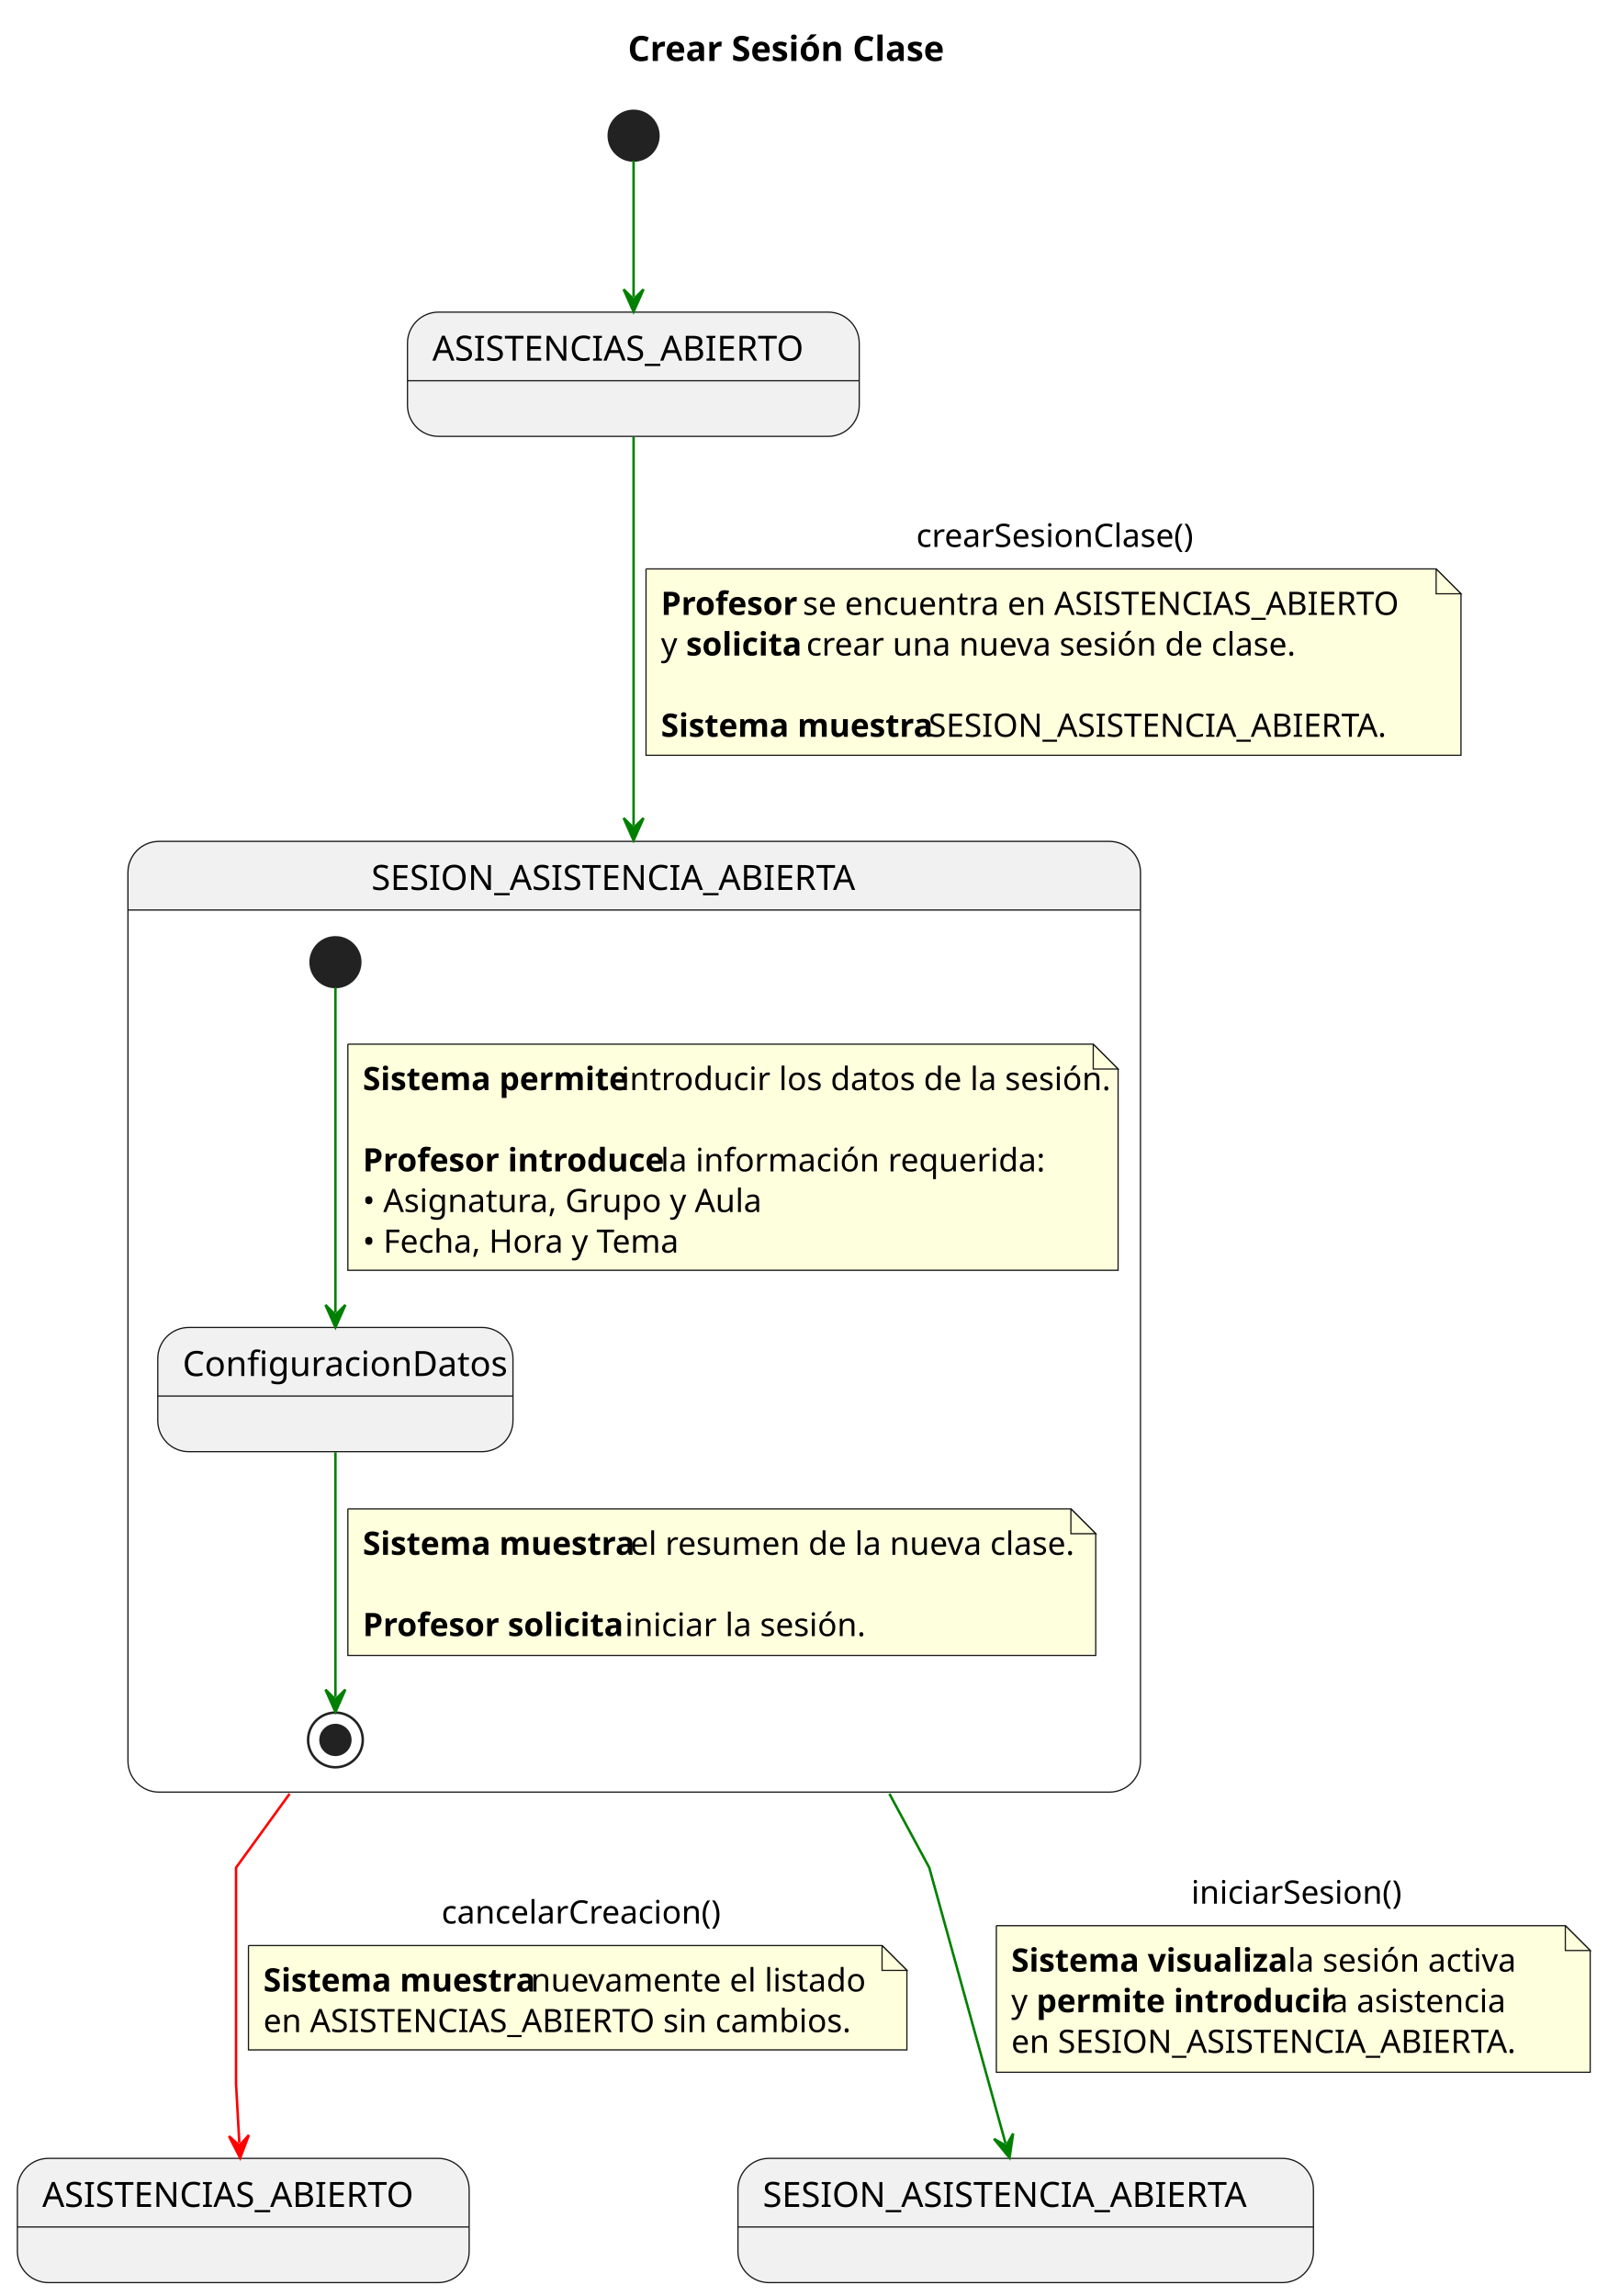
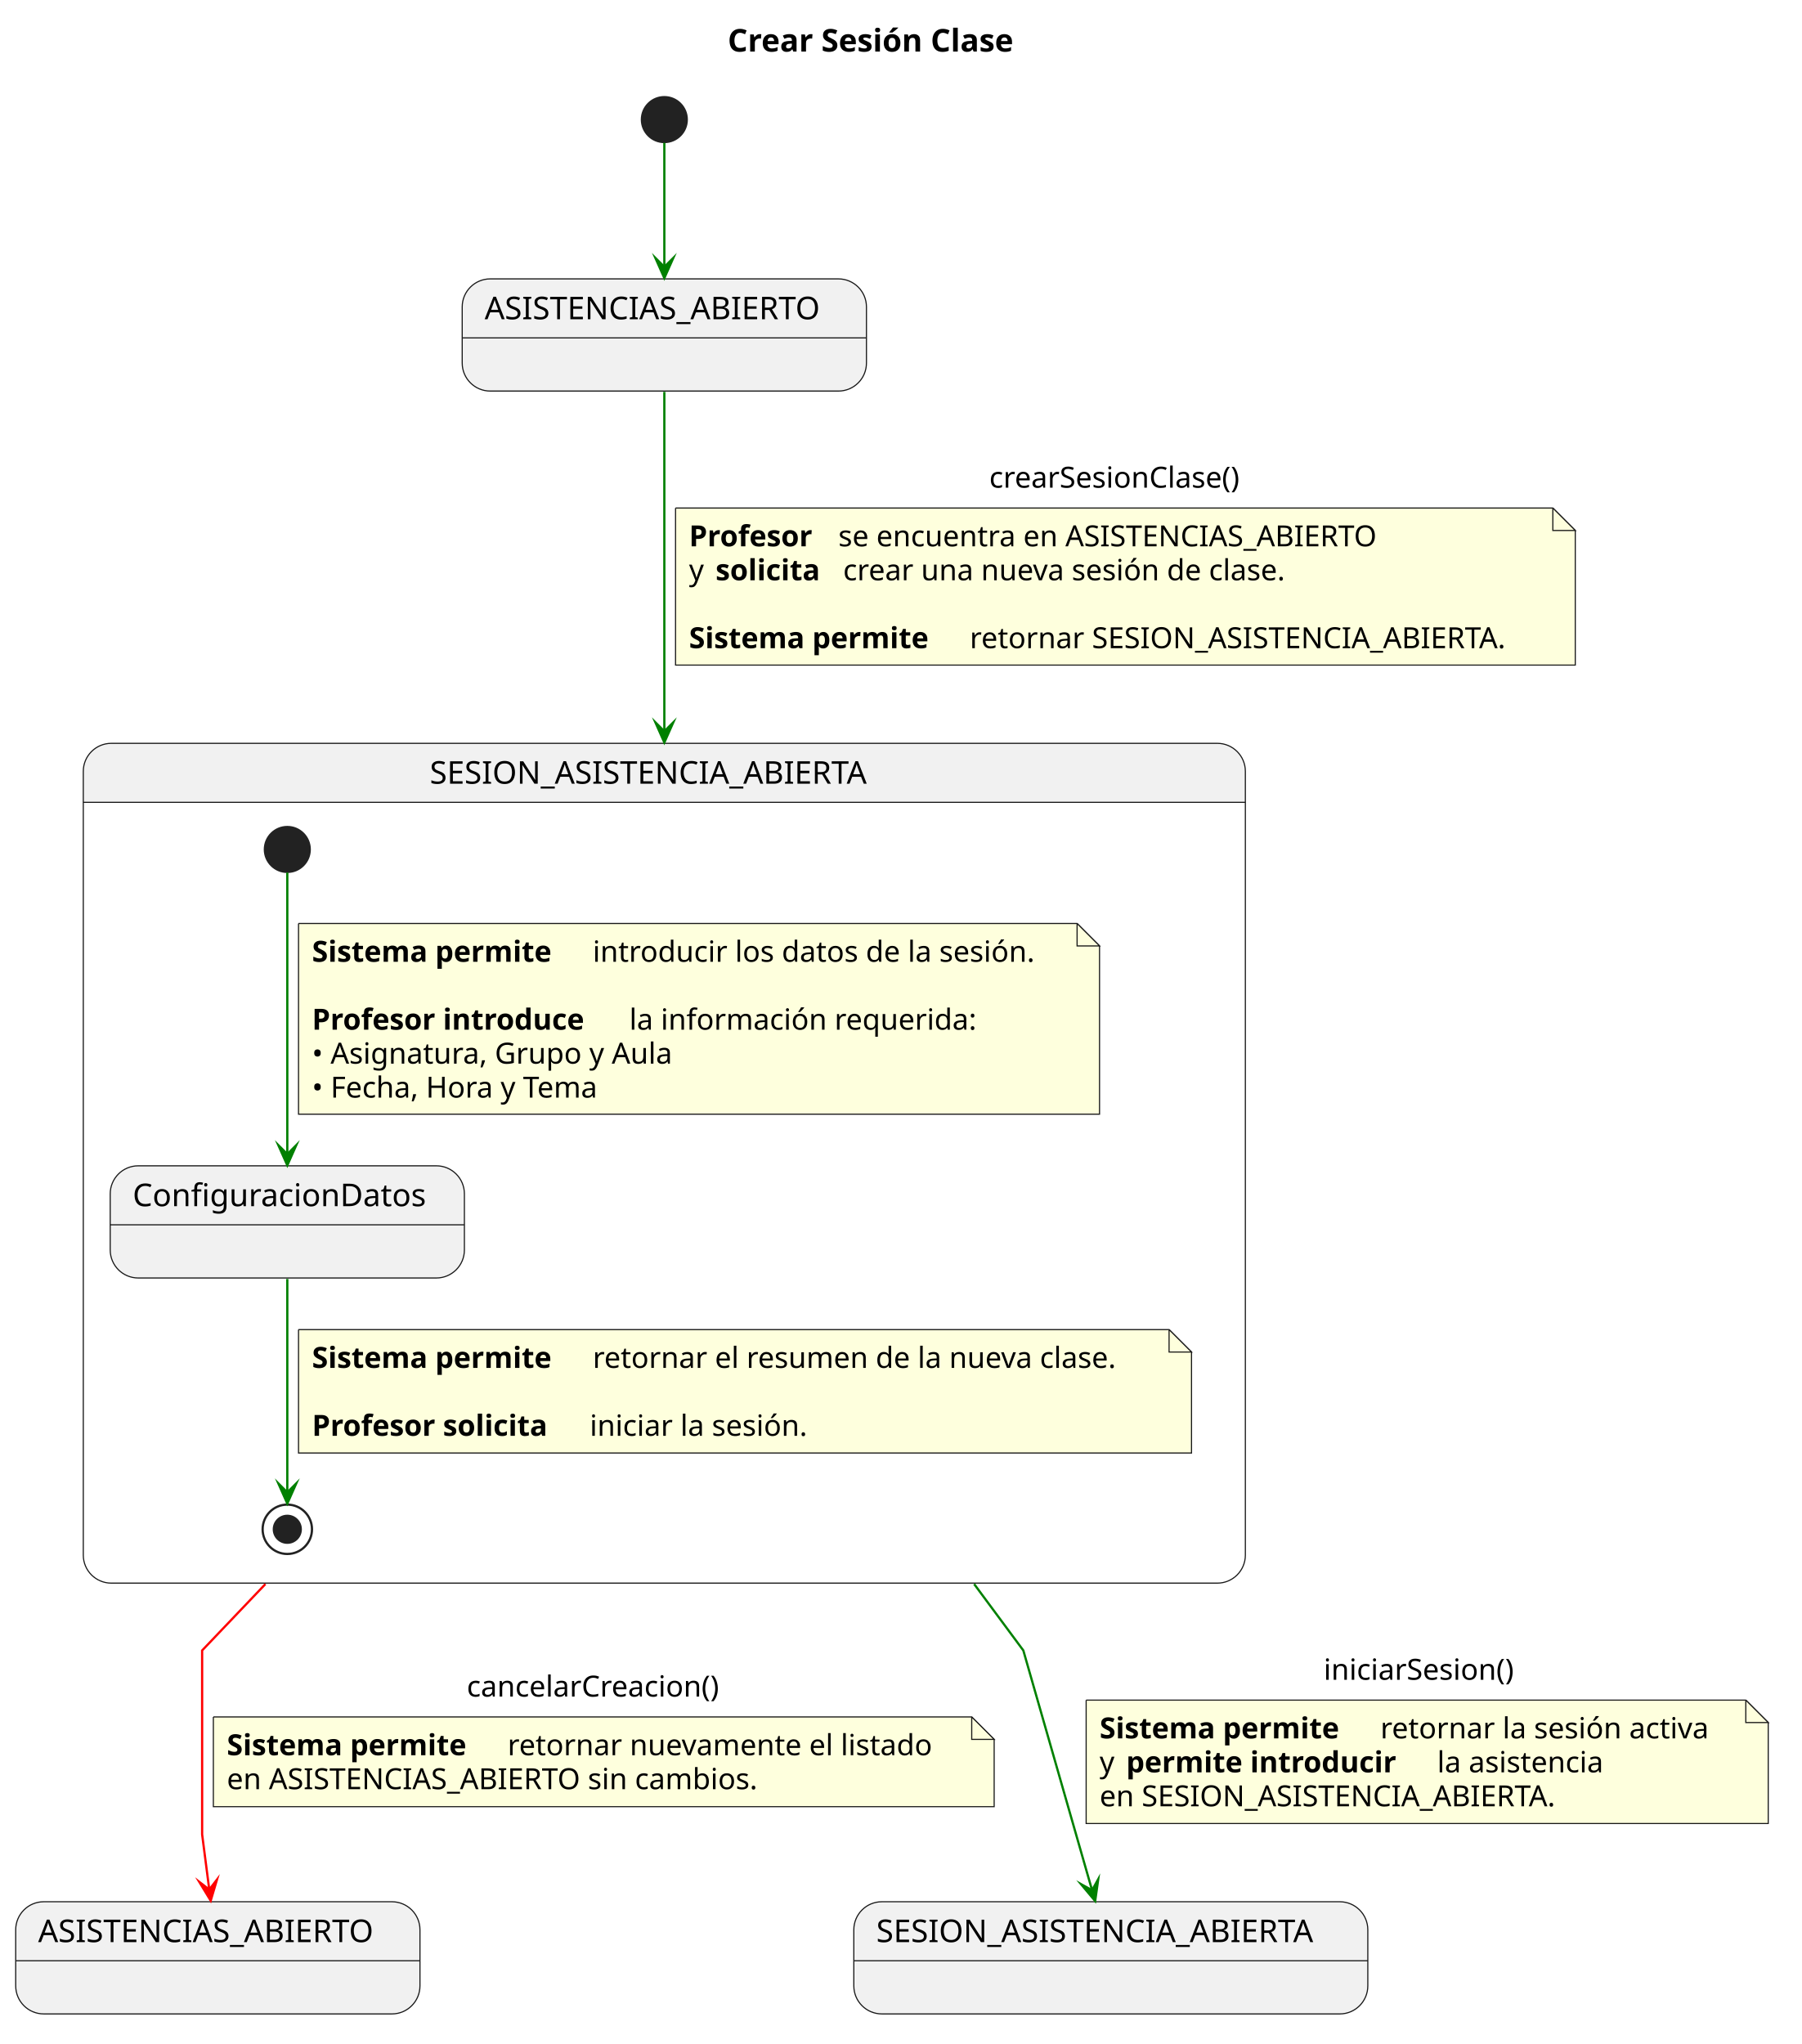
- <svg xmlns="http://www.w3.org/2000/svg" contentStyleType="text/css" data-diagram-type="STATE" height="924px" preserveAspectRatio="none" style="width:647px;height:924px;background:#FFFFFF;" version="1.1" viewBox="0 0 647 924" width="647px" zoomAndPan="magnify">
+ <svg xmlns="http://www.w3.org/2000/svg" version="1.1" data-diagram-type="STATE" style="width:803px;height:911px;background:#FFFFFF;" width="803px" height="911px" viewBox="0 0 803 911" zoomAndPan="magnify" preserveAspectRatio="none" contentStyleType="text/css">
  <defs />
  <g>
-     <text fill="#000000" font-family="sans-serif" font-size="14" font-weight="bold" lengthAdjust="spacing" textLength="127.62" x="252.69" y="24.533">Crear Sesión Clase</text>
-     <g id="ASISTENCIAS_ABIERTO_INICIAL">
-       <rect fill="#F1F1F1" height="50" rx="12.5" ry="12.5" style="stroke:#181818;stroke-width:0.5;" width="181.82" x="164" y="125.609" />
-       <line style="stroke:#181818;stroke-width:0.5;" x1="164" x2="345.82" y1="153.219" y2="153.219" />
-       <text fill="#000000" font-family="sans-serif" font-size="14" lengthAdjust="spacing" textLength="161.82" x="174" y="145.143">ASISTENCIAS_ABIERTO</text>
+     <g class="title" data-source-line="1">
+       <text x="324.337" y="22.995" fill="#000000" font-size="14" lengthAdjust="spacing" textLength="147.417" font-weight="700" font-family="sans-serif">Crear Sesión Clase</text>
    </g>
-     <g id="ASISTENCIAS_ABIERTO_FINAL">
-       <rect fill="#F1F1F1" height="50" rx="12.5" ry="12.5" style="stroke:#181818;stroke-width:0.5;" width="181.82" x="7" y="868.609" />
-       <line style="stroke:#181818;stroke-width:0.5;" x1="7" x2="188.82" y1="896.219" y2="896.219" />
-       <text fill="#000000" font-family="sans-serif" font-size="14" lengthAdjust="spacing" textLength="161.82" x="17" y="888.143">ASISTENCIAS_ABIERTO</text>
+     <g class="entity" data-qualified-name="ASISTENCIAS_ABIERTO_INICIAL" id="ent0001" data-source-line="4">
+       <rect x="206" y="124.297" width="180.173" height="50" fill="#F1F1F1" style="stroke:#181818;stroke-width:0.5;" rx="12.5" ry="12.5" />
+       <line x1="206" y1="150.594" x2="386.173" y2="150.594" style="stroke:#181818;stroke-width:0.5;" />
+       <text x="216" y="142.292" fill="#000000" font-size="14" lengthAdjust="spacing" textLength="160.173" font-family="sans-serif">ASISTENCIAS_ABIERTO</text>
    </g>
-     <path d="M64,338.609 L446.5,338.609 A12.5,12.5 0 0 1 459,351.109 L459,366.219 L51.5,366.219 L51.5,351.109 A12.5,12.5 0 0 1 64,338.609" fill="#F1F1F1" style="stroke:#F1F1F1;stroke-width:1;" />
-     <rect fill="none" height="382.609" rx="12.5" ry="12.5" style="stroke:#181818;stroke-width:0.5;" width="407.5" x="51.5" y="338.609" />
-     <line style="stroke:#181818;stroke-width:0.5;" x1="51.5" x2="459" y1="366.219" y2="366.219" />
-     <text fill="#000000" font-family="sans-serif" font-size="14" lengthAdjust="spacing" textLength="211.62" x="149.44" y="358.143">SESION_ASISTENCIA_ABIERTA</text>
-     <g id="SESION_NUEVA_COMP.ConfiguracionDatos">
-       <rect fill="#F1F1F1" height="50" rx="12.5" ry="12.5" style="stroke:#181818;stroke-width:0.5;" width="142.958" x="63.5" y="534.219" />
-       <line style="stroke:#181818;stroke-width:0.5;" x1="63.5" x2="206.458" y1="561.828" y2="561.828" />
-       <text fill="#000000" font-family="sans-serif" font-size="14" lengthAdjust="spacing" textLength="122.958" x="73.5" y="553.752">ConfiguracionDatos</text>
+     <g class="entity" data-qualified-name="ASISTENCIAS_ABIERTO_FINAL" id="ent0002" data-source-line="5">
+       <rect x="7" y="847.597" width="180.173" height="50" fill="#F1F1F1" style="stroke:#181818;stroke-width:0.5;" rx="12.5" ry="12.5" />
+       <line x1="7" y1="873.894" x2="187.173" y2="873.894" style="stroke:#181818;stroke-width:0.5;" />
+       <text x="17" y="865.592" fill="#000000" font-size="14" lengthAdjust="spacing" textLength="160.173" font-family="sans-serif">ASISTENCIAS_ABIERTO</text>
    </g>
-     <ellipse cx="135" cy="387.219" fill="#222222" rx="10" ry="10" style="stroke:#222222;stroke-width:1;" />
-     <ellipse cx="135" cy="700.219" fill="none" rx="11" ry="11" style="stroke:#222222;stroke-width:1;" />
-     <ellipse cx="135" cy="700.219" fill="#222222" rx="6" ry="6" style="stroke:#222222;stroke-width:1;" />
-     <g class="link" data-entity-1="*start*SESION_NUEVA_COMP" data-entity-2="ConfiguracionDatos" data-source-line="23" data-uid="lnk6" id="link_*start*SESION_NUEVA_COMP_ConfiguracionDatos">
-       <path d="M135,397.359 C135,422.949 135,489.909 135,528.159" fill="none" id="*start*SESION_NUEVA_COMP-to-ConfiguracionDatos" style="stroke:#008000;stroke-width:1;" />
-       <polygon fill="#008000" points="135,534.159,139,525.159,135,529.159,131,525.159,135,534.159" style="stroke:#008000;stroke-width:1;" />
-       <path d="M140,420.219 L140,511.219 L450,511.219 L450,430.219 L440,420.219 L140,420.219" fill="#FEFFDD" style="stroke:#181818;stroke-width:0.5;" />
-       <path d="M440,420.219 L440,430.219 L450,430.219 L440,420.219" fill="#FEFFDD" style="stroke:#181818;stroke-width:0.5;" />
-       <text fill="#000000" font-family="sans-serif" font-size="13" font-weight="bold" lengthAdjust="spacing" textLength="100.433" x="146" y="438.714">Sistema permite</text>
-       <text fill="#000000" font-family="sans-serif" font-size="13" lengthAdjust="spacing" textLength="185.713" x="250.044" y="438.714">introducir los datos de la sesión.</text>
-       <text fill="#000000" font-family="sans-serif" font-size="13" lengthAdjust="spacing" textLength="3.612" x="146" y="455.065"> </text>
-       <text fill="#000000" font-family="sans-serif" font-size="13" font-weight="bold" lengthAdjust="spacing" textLength="116.295" x="146" y="471.417">Profesor introduce</text>
-       <text fill="#000000" font-family="sans-serif" font-size="13" lengthAdjust="spacing" textLength="143.076" x="265.907" y="471.417">la información requerida:</text>
-       <text fill="#000000" font-family="sans-serif" font-size="13" lengthAdjust="spacing" textLength="154.14" x="146" y="487.769">• Asignatura, Grupo y Aula</text>
-       <text fill="#000000" font-family="sans-serif" font-size="13" lengthAdjust="spacing" textLength="127.378" x="146" y="504.12">• Fecha, Hora y Tema</text>
+     <g class="entity" data-qualified-name="SESION_NUEVA_COMP" id="ent0003" data-source-line="6">
+       <path d="M49.62,331.297 L542.55,331.297 A12.5,12.5 0 0 1 555.05,343.797 L555.05,357.594 L37.12,357.594 L37.12,343.797 A12.5,12.5 0 0 1 49.62,331.297" fill="#F1F1F1" />
+       <rect x="37.12" y="331.297" width="517.93" height="374.297" fill="none" style="stroke:#181818;stroke-width:0.5;" rx="12.5" ry="12.5" />
+       <line x1="37.12" y1="357.594" x2="555.05" y2="357.594" style="stroke:#181818;stroke-width:0.5;" />
+       <text x="191.543" y="349.292" fill="#000000" font-size="14" lengthAdjust="spacing" textLength="209.084" font-family="sans-serif">SESION_ASISTENCIA_ABIERTA</text>
+       <g class="entity" data-qualified-name="SESION_NUEVA_COMP.ConfiguracionDatos" id="ent0005" data-source-line="21">
+         <rect x="49.12" y="519.594" width="157.86" height="50" fill="#F1F1F1" style="stroke:#181818;stroke-width:0.5;" rx="12.5" ry="12.5" />
+         <line x1="49.12" y1="545.891" x2="206.98" y2="545.891" style="stroke:#181818;stroke-width:0.5;" />
+         <text x="59.12" y="537.589" fill="#000000" font-size="14" lengthAdjust="spacing" textLength="137.86" font-family="sans-serif">ConfiguracionDatos</text>
+       </g>
+       <g class="start_entity" data-qualified-name="SESION_NUEVA_COMP..start.SESION_NUEVA_COMP" id="ent0009" data-source-line="23">
+         <ellipse cx="128.05" cy="378.594" rx="10" ry="10" fill="#222222" style="stroke:#222222;stroke-width:1;" />
+       </g>
+       <g class="end_entity" data-qualified-name="SESION_NUEVA_COMP..end.SESION_NUEVA_COMP" id="ent0011" data-source-line="32">
+         <ellipse cx="128.05" cy="681.594" rx="11" ry="11" fill="none" style="stroke:#222222;stroke-width:1;" />
+         <ellipse cx="128.05" cy="681.594" rx="6" ry="6" fill="#222222" style="stroke:#222222;stroke-width:1;" />
+       </g>
+       <g class="link" data-entity-1="ent0009" data-entity-2="ent0005" id="lnk10" data-source-line="23" data-link-type="dependency">
+         <path d="M128.05,388.884 C128.05,413.754 128.05,477.454 128.05,514.384" style="stroke:#008000;stroke-width:1;" fill="none" id="*start*SESION_NUEVA_COMP-to-ConfiguracionDatos" />
+         <polygon points="128.05,519.384,132.05,510.384,128.05,514.384,124.05,510.384,128.05,519.384" fill="#008000" style="stroke:#008000;stroke-width:1;stroke-linejoin:miter;stroke-miterlimit:10;" />
+         <path d="M133.05,411.594 L133.05,496.594 L490.05,496.594 L490.05,421.594 L480.05,411.594 L133.05,411.594" style="stroke:#181818;stroke-width:0.5;" fill="#FEFFDD" />
+         <path d="M480.05,411.594 L480.05,421.594 L490.05,421.594 L480.05,411.594" style="stroke:#181818;stroke-width:0.5;" fill="#FEFFDD" />
+         <text x="139.05" y="428.661" fill="#000000" font-size="13" lengthAdjust="spacing" textLength="120.999" font-weight="700" font-family="sans-serif">Sistema permite</text>
+         <text x="264.181" y="428.661" fill="#000000" font-size="13" lengthAdjust="spacing" textLength="211.193" font-family="sans-serif">introducir los datos de la sesión.</text>
+         <text x="139.05" y="443.793" fill="#000000" font-size="13" lengthAdjust="spacing" textLength="4.132" font-family="sans-serif"> </text>
+         <text x="139.05" y="458.926" fill="#000000" font-size="13" lengthAdjust="spacing" textLength="137.3" font-weight="700" font-family="sans-serif">Profesor introduce</text>
+         <text x="280.482" y="458.926" fill="#000000" font-size="13" lengthAdjust="spacing" textLength="164.538" font-family="sans-serif">la información requerida:</text>
+         <text x="139.05" y="474.059" fill="#000000" font-size="13" lengthAdjust="spacing" textLength="174.98" font-family="sans-serif">• Asignatura, Grupo y Aula</text>
+         <text x="139.05" y="489.192" fill="#000000" font-size="13" lengthAdjust="spacing" textLength="142.46" font-family="sans-serif">• Fecha, Hora y Tema</text>
+       </g>
+       <g class="link" data-entity-1="ent0005" data-entity-2="ent0011" id="lnk12" data-source-line="32" data-link-type="dependency">
+         <path d="M128.05,570.044 C128.05,599.824 128.05,643.804 128.05,665.134" style="stroke:#008000;stroke-width:1;" fill="none" id="ConfiguracionDatos-to-*end*SESION_NUEVA_COMP" />
+         <polygon points="128.05,670.134,132.05,661.134,128.05,665.134,124.05,661.134,128.05,670.134" fill="#008000" style="stroke:#008000;stroke-width:1;stroke-linejoin:miter;stroke-miterlimit:10;" />
+         <path d="M133.05,592.594 L133.05,647.594 L531.05,647.594 L531.05,602.594 L521.05,592.594 L133.05,592.594" style="stroke:#181818;stroke-width:0.5;" fill="#FEFFDD" />
+         <path d="M521.05,592.594 L521.05,602.594 L531.05,602.594 L521.05,592.594" style="stroke:#181818;stroke-width:0.5;" fill="#FEFFDD" />
+         <text x="139.05" y="609.661" fill="#000000" font-size="13" lengthAdjust="spacing" textLength="120.999" font-weight="700" font-family="sans-serif">Sistema permite</text>
+         <text x="264.181" y="609.661" fill="#000000" font-size="13" lengthAdjust="spacing" textLength="252.542" font-family="sans-serif">retornar el resumen de la nueva clase.</text>
+         <text x="139.05" y="624.793" fill="#000000" font-size="13" lengthAdjust="spacing" textLength="4.132" font-family="sans-serif"> </text>
+         <text x="139.05" y="639.926" fill="#000000" font-size="13" lengthAdjust="spacing" textLength="119.679" font-weight="700" font-family="sans-serif">Profesor solicita</text>
+         <text x="262.861" y="639.926" fill="#000000" font-size="13" lengthAdjust="spacing" textLength="104.857" font-family="sans-serif">iniciar la sesión.</text>
+       </g>
    </g>
-     <g class="link" data-entity-1="ConfiguracionDatos" data-entity-2="*end*SESION_NUEVA_COMP" data-source-line="32" data-uid="lnk8" id="link_ConfiguracionDatos_*end*SESION_NUEVA_COMP">
-       <path d="M135,584.429 C135,615.229 135,661.059 135,682.959" fill="none" id="ConfiguracionDatos-to-*end*SESION_NUEVA_COMP" style="stroke:#008000;stroke-width:1;" />
-       <polygon fill="#008000" points="135,688.959,139,679.959,135,683.959,131,679.959,135,688.959" style="stroke:#008000;stroke-width:1;" />
-       <path d="M140,607.219 L140,666.219 L441,666.219 L441,617.219 L431,607.219 L140,607.219" fill="#FEFFDD" style="stroke:#181818;stroke-width:0.5;" />
-       <path d="M431,607.219 L431,617.219 L441,617.219 L431,607.219" fill="#FEFFDD" style="stroke:#181818;stroke-width:0.5;" />
-       <text fill="#000000" font-family="sans-serif" font-size="13" font-weight="bold" lengthAdjust="spacing" textLength="104.051" x="146" y="625.714">Sistema muestra</text>
-       <text fill="#000000" font-family="sans-serif" font-size="13" lengthAdjust="spacing" textLength="172.713" x="253.663" y="625.714">el resumen de la nueva clase.</text>
-       <text fill="#000000" font-family="sans-serif" font-size="13" lengthAdjust="spacing" textLength="3.612" x="146" y="642.065"> </text>
-       <text fill="#000000" font-family="sans-serif" font-size="13" font-weight="bold" lengthAdjust="spacing" textLength="101.867" x="146" y="658.417">Profesor solicita</text>
-       <text fill="#000000" font-family="sans-serif" font-size="13" lengthAdjust="spacing" textLength="92.485" x="251.479" y="658.417">iniciar la sesión.</text>
+     <g class="entity" data-qualified-name="SESION_ACTIVA_FINAL" id="ent0004" data-source-line="7">
+       <rect x="380.54" y="847.597" width="229.084" height="50" fill="#F1F1F1" style="stroke:#181818;stroke-width:0.5;" rx="12.5" ry="12.5" />
+       <line x1="380.54" y1="873.894" x2="609.624" y2="873.894" style="stroke:#181818;stroke-width:0.5;" />
+       <text x="390.54" y="865.592" fill="#000000" font-size="14" lengthAdjust="spacing" textLength="209.084" font-family="sans-serif">SESION_ASISTENCIA_ABIERTA</text>
    </g>
-     <g id="SESION_ACTIVA_FINAL">
-       <rect fill="#F1F1F1" height="50" rx="12.5" ry="12.5" style="stroke:#181818;stroke-width:0.5;" width="231.62" x="297" y="868.609" />
-       <line style="stroke:#181818;stroke-width:0.5;" x1="297" x2="528.62" y1="896.219" y2="896.219" />
-       <text fill="#000000" font-family="sans-serif" font-size="14" lengthAdjust="spacing" textLength="211.62" x="307" y="888.143">SESION_ASISTENCIA_ABIERTA</text>
+     <g class="start_entity" data-qualified-name=".start." id="ent0006" data-source-line="9">
+       <ellipse cx="296.09" cy="53.297" rx="10" ry="10" fill="#222222" style="stroke:#222222;stroke-width:1;" />
    </g>
-     <ellipse cx="255" cy="54.609" fill="#222222" rx="10" ry="10" style="stroke:#222222;stroke-width:1;" />
-     <g class="link" data-entity-1="*start*" data-entity-2="ASISTENCIAS_ABIERTO_INICIAL" data-source-line="9" data-uid="lnk3" id="link_*start*_ASISTENCIAS_ABIERTO_INICIAL">
-       <path d="M255,64.619 C255,78.499 255,99.579 255,119.449" fill="none" id="*start*-to-ASISTENCIAS_ABIERTO_INICIAL" style="stroke:#008000;stroke-width:1;" />
-       <polygon fill="#008000" points="255,125.449,259,116.449,255,120.449,251,116.449,255,125.449" style="stroke:#008000;stroke-width:1;" />
+     <g class="link" data-entity-1="ent0006" data-entity-2="ent0001" id="lnk7" data-source-line="9" data-link-type="dependency">
+       <path d="M296.09,63.657 C296.09,77.587 296.09,99.257 296.09,118.947" style="stroke:#008000;stroke-width:1;" fill="none" id="*start*-to-ASISTENCIAS_ABIERTO_INICIAL" />
+       <polygon points="296.09,123.947,300.09,114.947,296.09,118.947,292.09,114.947,296.09,123.947" fill="#008000" style="stroke:#008000;stroke-width:1;stroke-linejoin:miter;stroke-miterlimit:10;" />
    </g>
-     <g class="link" data-entity-1="ASISTENCIAS_ABIERTO_INICIAL" data-entity-2="SESION_NUEVA_COMP" data-source-line="11" data-uid="lnk4" id="link_ASISTENCIAS_ABIERTO_INICIAL_SESION_NUEVA_COMP">
-       <path d="M255,175.799 C255,209.479 255,267.679 255,332.219" fill="none" id="ASISTENCIAS_ABIERTO_INICIAL-to-SESION_NUEVA_COMP" style="stroke:#008000;stroke-width:1;" />
-       <polygon fill="#008000" points="255,338.219,259,329.219,255,333.219,251,329.219,255,338.219" style="stroke:#008000;stroke-width:1;" />
-       <text fill="#000000" font-family="sans-serif" font-size="13" lengthAdjust="spacing" textLength="111.262" x="368.759" y="220.105">crearSesionClase()</text>
-       <path d="M260,228.961 L260,303.961 L588,303.961 L588,238.961 L578,228.961 L260,228.961" fill="#FEFFDD" style="stroke:#181818;stroke-width:0.5;" />
-       <path d="M578,228.961 L578,238.961 L588,238.961 L578,228.961" fill="#FEFFDD" style="stroke:#181818;stroke-width:0.5;" />
-       <text fill="#000000" font-family="sans-serif" font-size="13" font-weight="bold" lengthAdjust="spacing" textLength="53.46" x="266" y="247.456">Profesor</text>
-       <text fill="#000000" font-family="sans-serif" font-size="13" lengthAdjust="spacing" textLength="247.108" x="323.072" y="247.456">se encuentra en ASISTENCIAS_ABIERTO</text>
-       <text fill="#000000" font-family="sans-serif" font-size="13" lengthAdjust="spacing" textLength="6.5" x="266" y="263.808">y</text>
-       <text fill="#000000" font-family="sans-serif" font-size="13" font-weight="bold" lengthAdjust="spacing" textLength="44.795" x="276.112" y="263.808">solicita</text>
-       <text fill="#000000" font-family="sans-serif" font-size="13" lengthAdjust="spacing" textLength="190.785" x="324.519" y="263.808">crear una nueva sesión de clase.</text>
-       <text fill="#000000" font-family="sans-serif" font-size="13" lengthAdjust="spacing" textLength="3.612" x="266" y="280.159"> </text>
-       <text fill="#000000" font-family="sans-serif" font-size="13" font-weight="bold" lengthAdjust="spacing" textLength="104.051" x="266" y="296.511">Sistema muestra</text>
-       <text fill="#000000" font-family="sans-serif" font-size="13" lengthAdjust="spacing" textLength="200.116" x="373.663" y="296.511">SESION_ASISTENCIA_ABIERTA.</text>
+     <g class="link" data-entity-1="ent0001" data-entity-2="ent0003" id="lnk8" data-source-line="11" data-link-type="dependency">
+       <path d="M296.09,174.677 C296.09,207.507 296.09,263.997 296.09,325.937" style="stroke:#008000;stroke-width:1;" fill="none" id="ASISTENCIAS_ABIERTO_INICIAL-to-SESION_NUEVA_COMP" />
+       <polygon points="296.09,330.937,300.09,321.937,296.09,325.937,292.09,321.937,296.09,330.937" fill="#008000" style="stroke:#008000;stroke-width:1;stroke-linejoin:miter;stroke-miterlimit:10;" />
+       <text x="440.908" y="217.364" fill="#000000" font-size="13" lengthAdjust="spacing" textLength="122.199" font-family="sans-serif">crearSesionClase()</text>
+       <path d="M301.09,226.43 L301.09,296.43 L702.09,296.43 L702.09,236.43 L692.09,226.43 L301.09,226.43" style="stroke:#181818;stroke-width:0.5;" fill="#FEFFDD" />
+       <path d="M692.09,226.43 L692.09,236.43 L702.09,236.43 L692.09,226.43" style="stroke:#181818;stroke-width:0.5;" fill="#FEFFDD" />
+       <text x="307.09" y="243.497" fill="#000000" font-size="13" lengthAdjust="spacing" textLength="62.423" font-weight="700" font-family="sans-serif">Profesor</text>
+       <text x="373.645" y="243.497" fill="#000000" font-size="13" lengthAdjust="spacing" textLength="258.407" font-family="sans-serif">se encuentra en ASISTENCIAS_ABIERTO</text>
+       <text x="307.09" y="258.629" fill="#000000" font-size="13" lengthAdjust="spacing" textLength="7.693" font-family="sans-serif">y</text>
+       <text x="318.916" y="258.629" fill="#000000" font-size="13" lengthAdjust="spacing" textLength="52.73" font-weight="700" font-family="sans-serif">solicita</text>
+       <text x="375.778" y="258.629" fill="#000000" font-size="13" lengthAdjust="spacing" textLength="214.272" font-family="sans-serif">crear una nueva sesión de clase.</text>
+       <text x="307.09" y="273.762" fill="#000000" font-size="13" lengthAdjust="spacing" textLength="4.132" font-family="sans-serif"> </text>
+       <text x="307.09" y="288.895" fill="#000000" font-size="13" lengthAdjust="spacing" textLength="120.999" font-weight="700" font-family="sans-serif">Sistema permite</text>
+       <text x="432.221" y="288.895" fill="#000000" font-size="13" lengthAdjust="spacing" textLength="255.703" font-family="sans-serif">retornar SESION_ASISTENCIA_ABIERTA.</text>
    </g>
-     <g class="link" data-entity-1="SESION_NUEVA_COMP" data-entity-2="SESION_ACTIVA_FINAL" data-source-line="40" data-uid="lnk9" id="link_SESION_NUEVA_COMP_SESION_ACTIVA_FINAL">
-       <path d="M357.95,721.869 C367.68,739.899 374,751.609 374,751.609 C374,751.609 393.539,822.277 404.699,862.587" fill="none" id="SESION_NUEVA_COMP-to-SESION_ACTIVA_FINAL" style="stroke:#008000;stroke-width:1;" />
-       <polygon fill="#008000" points="406.3,868.369,407.754,858.628,404.966,863.551,400.044,860.763,406.3,868.369" style="stroke:#008000;stroke-width:1;" />
-       <text fill="#000000" font-family="sans-serif" font-size="13" lengthAdjust="spacing" textLength="82.361" x="479.414" y="766.105">iniciarSesion()</text>
-       <path d="M401,774.961 L401,833.961 L640,833.961 L640,784.961 L630,774.961 L401,774.961" fill="#FEFFDD" style="stroke:#181818;stroke-width:0.5;" />
-       <path d="M630,774.961 L630,784.961 L640,784.961 L630,774.961" fill="#FEFFDD" style="stroke:#181818;stroke-width:0.5;" />
-       <text fill="#000000" font-family="sans-serif" font-size="13" font-weight="bold" lengthAdjust="spacing" textLength="107.669" x="407" y="793.456">Sistema visualiza</text>
-       <text fill="#000000" font-family="sans-serif" font-size="13" lengthAdjust="spacing" textLength="88.88" x="518.281" y="793.456">la sesión activa</text>
-       <text fill="#000000" font-family="sans-serif" font-size="13" lengthAdjust="spacing" textLength="6.5" x="407" y="809.808">y</text>
-       <text fill="#000000" font-family="sans-serif" font-size="13" font-weight="bold" lengthAdjust="spacing" textLength="111.236" x="417.112" y="809.808">permite introducir</text>
-       <text fill="#000000" font-family="sans-serif" font-size="13" lengthAdjust="spacing" textLength="71.538" x="531.96" y="809.808">la asistencia</text>
-       <text fill="#000000" font-family="sans-serif" font-size="13" lengthAdjust="spacing" textLength="218.188" x="407" y="826.159">en SESION_ASISTENCIA_ABIERTA.</text>
+     <g class="link" data-entity-1="ent0003" data-entity-2="ent0004" id="lnk13" data-source-line="40" data-link-type="dependency">
+       <path d="M434.17,705.997 C447.44,723.917 456.09,735.597 456.09,735.597 C456.09,735.597 475.523,803.36 486.733,842.48" style="stroke:#008000;stroke-width:1;" fill="none" id="SESION_NUEVA_COMP-to-SESION_ACTIVA_FINAL" />
+       <polygon points="488.11,847.287,489.476,837.533,486.733,842.48,481.786,839.737,488.11,847.287" fill="#008000" style="stroke:#008000;stroke-width:1;stroke-linejoin:miter;stroke-miterlimit:10;" />
+       <text x="589.951" y="748.664" fill="#000000" font-size="13" lengthAdjust="spacing" textLength="92.504" font-family="sans-serif">iniciarSesion()</text>
+       <path d="M484.09,757.73 L484.09,812.73 L788.09,812.73 L788.09,767.73 L778.09,757.73 L484.09,757.73" style="stroke:#181818;stroke-width:0.5;" fill="#FEFFDD" />
+       <path d="M778.09,757.73 L778.09,767.73 L788.09,767.73 L778.09,757.73" style="stroke:#181818;stroke-width:0.5;" fill="#FEFFDD" />
+       <text x="490.09" y="774.797" fill="#000000" font-size="13" lengthAdjust="spacing" textLength="120.999" font-weight="700" font-family="sans-serif">Sistema permite</text>
+       <text x="615.221" y="774.797" fill="#000000" font-size="13" lengthAdjust="spacing" textLength="158.095" font-family="sans-serif">retornar la sesión activa</text>
+       <text x="490.09" y="789.929" fill="#000000" font-size="13" lengthAdjust="spacing" textLength="7.693" font-family="sans-serif">y</text>
+       <text x="501.916" y="789.929" fill="#000000" font-size="13" lengthAdjust="spacing" textLength="134.494" font-weight="700" font-family="sans-serif">permite introducir</text>
+       <text x="640.542" y="789.929" fill="#000000" font-size="13" lengthAdjust="spacing" textLength="80.894" font-family="sans-serif">la asistencia</text>
+       <text x="490.09" y="805.062" fill="#000000" font-size="13" lengthAdjust="spacing" textLength="218.651" font-family="sans-serif">en SESION_ASISTENCIA_ABIERTA.</text>
    </g>
-     <g class="link" data-entity-1="SESION_NUEVA_COMP" data-entity-2="ASISTENCIAS_ABIERTO_FINAL" data-source-line="47" data-uid="lnk10" id="link_SESION_NUEVA_COMP_ASISTENCIAS_ABIERTO_FINAL">
-       <path d="M116.58,721.869 C103.5,739.899 95,751.609 95,751.609 C95,751.609 95,838.609 95,838.609 C95,838.609 95.526,848.089 96.326,862.459" fill="none" id="SESION_NUEVA_COMP-to-ASISTENCIAS_ABIERTO_FINAL" style="stroke:#FF0000;stroke-width:1;" />
-       <polygon fill="#FF0000" points="96.66,868.449,100.153,859.241,96.382,863.457,92.166,859.686,96.66,868.449" style="stroke:#FF0000;stroke-width:1;" />
-       <text fill="#000000" font-family="sans-serif" font-size="13" lengthAdjust="spacing" textLength="109.821" x="177.687" y="774.105">cancelarCreacion()</text>
-       <path d="M100,782.961 L100,824.961 L365,824.961 L365,792.961 L355,782.961 L100,782.961" fill="#FEFFDD" style="stroke:#181818;stroke-width:0.5;" />
-       <path d="M355,782.961 L355,792.961 L365,792.961 L355,782.961" fill="#FEFFDD" style="stroke:#181818;stroke-width:0.5;" />
-       <text fill="#000000" font-family="sans-serif" font-size="13" font-weight="bold" lengthAdjust="spacing" textLength="104.051" x="106" y="801.456">Sistema muestra</text>
-       <text fill="#000000" font-family="sans-serif" font-size="13" lengthAdjust="spacing" textLength="126.471" x="213.663" y="801.456">nuevamente el listado</text>
-       <text fill="#000000" font-family="sans-serif" font-size="13" lengthAdjust="spacing" textLength="244.194" x="106" y="817.808">en ASISTENCIAS_ABIERTO sin cambios.</text>
+     <g class="link" data-entity-1="ent0003" data-entity-2="ent0002" id="lnk14" data-source-line="47" data-link-type="dependency">
+       <path d="M118.3,705.997 C101.21,723.917 90.09,735.597 90.09,735.597 C90.09,735.597 90.09,817.597 90.09,817.597 C90.09,817.597 91.418,827.878 93.268,842.168" style="stroke:#FF0000;stroke-width:1;" fill="none" id="SESION_NUEVA_COMP-to-ASISTENCIAS_ABIERTO_FINAL" />
+       <polygon points="93.91,847.127,96.721,837.688,93.268,842.168,88.788,838.715,93.91,847.127" fill="#FF0000" style="stroke:#FF0000;stroke-width:1;stroke-linejoin:miter;stroke-miterlimit:10;" />
+       <text x="208.051" y="756.164" fill="#000000" font-size="13" lengthAdjust="spacing" textLength="122.903" font-family="sans-serif">cancelarCreacion()</text>
+       <path d="M95.09,765.23 L95.09,805.23 L443.09,805.23 L443.09,775.23 L433.09,765.23 L95.09,765.23" style="stroke:#181818;stroke-width:0.5;" fill="#FEFFDD" />
+       <path d="M433.09,765.23 L433.09,775.23 L443.09,775.23 L433.09,765.23" style="stroke:#181818;stroke-width:0.5;" fill="#FEFFDD" />
+       <text x="101.09" y="782.297" fill="#000000" font-size="13" lengthAdjust="spacing" textLength="120.999" font-weight="700" font-family="sans-serif">Sistema permite</text>
+       <text x="226.221" y="782.297" fill="#000000" font-size="13" lengthAdjust="spacing" textLength="202.693" font-family="sans-serif">retornar nuevamente el listado</text>
+       <text x="101.09" y="797.429" fill="#000000" font-size="13" lengthAdjust="spacing" textLength="254.49" font-family="sans-serif">en ASISTENCIAS_ABIERTO sin cambios.</text>
    </g>
  </g>
</svg>
